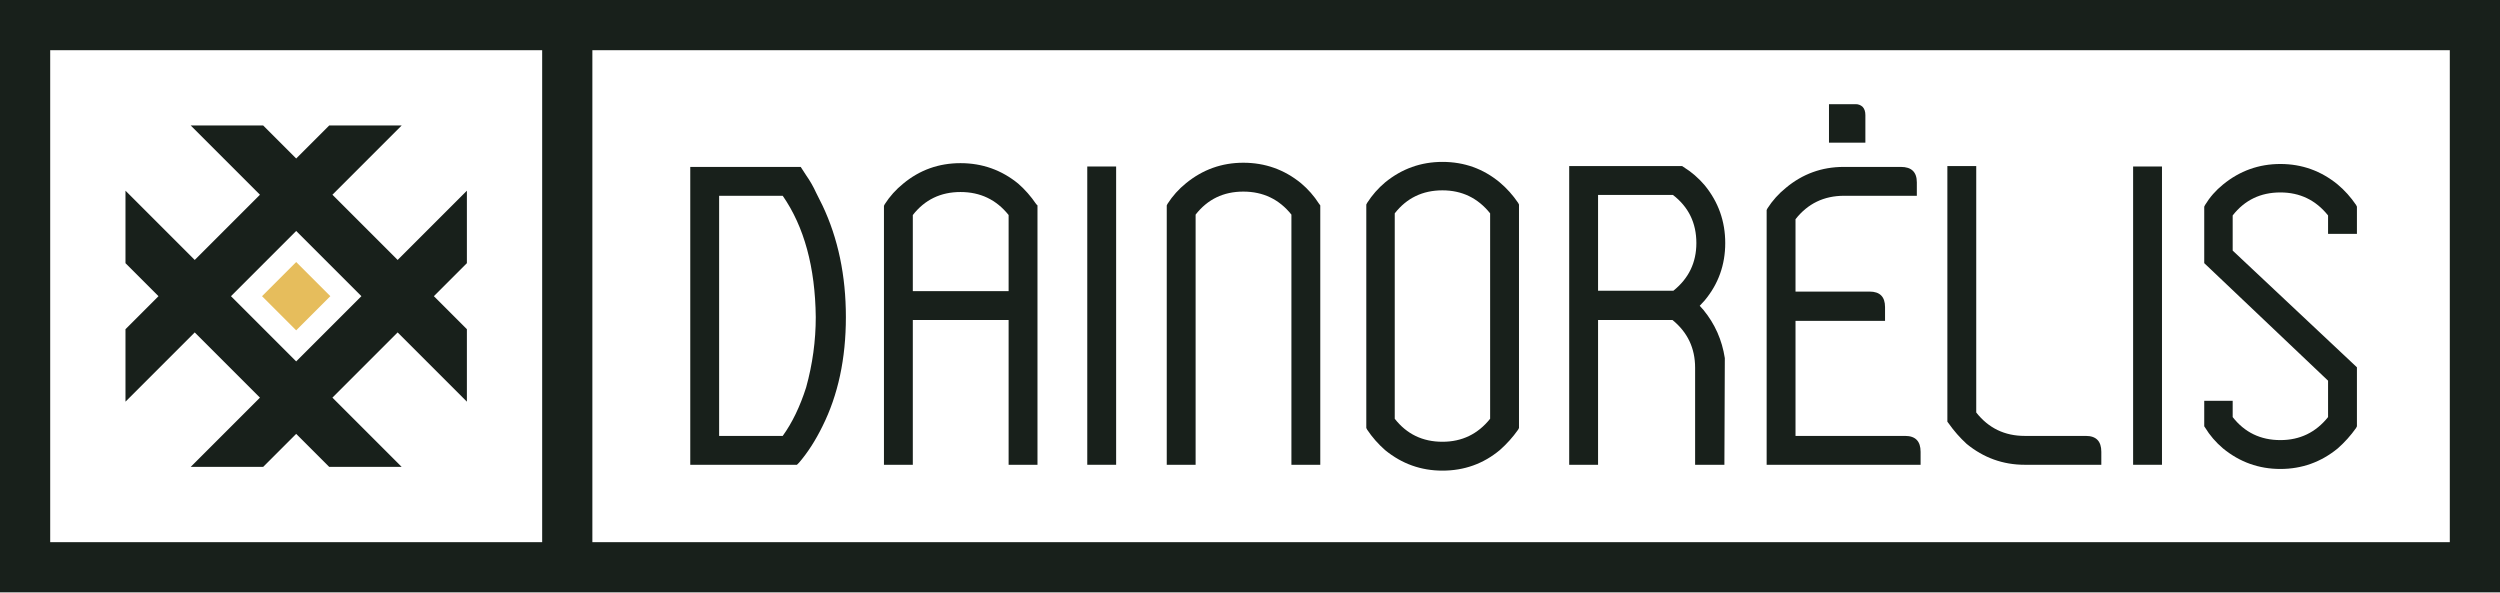
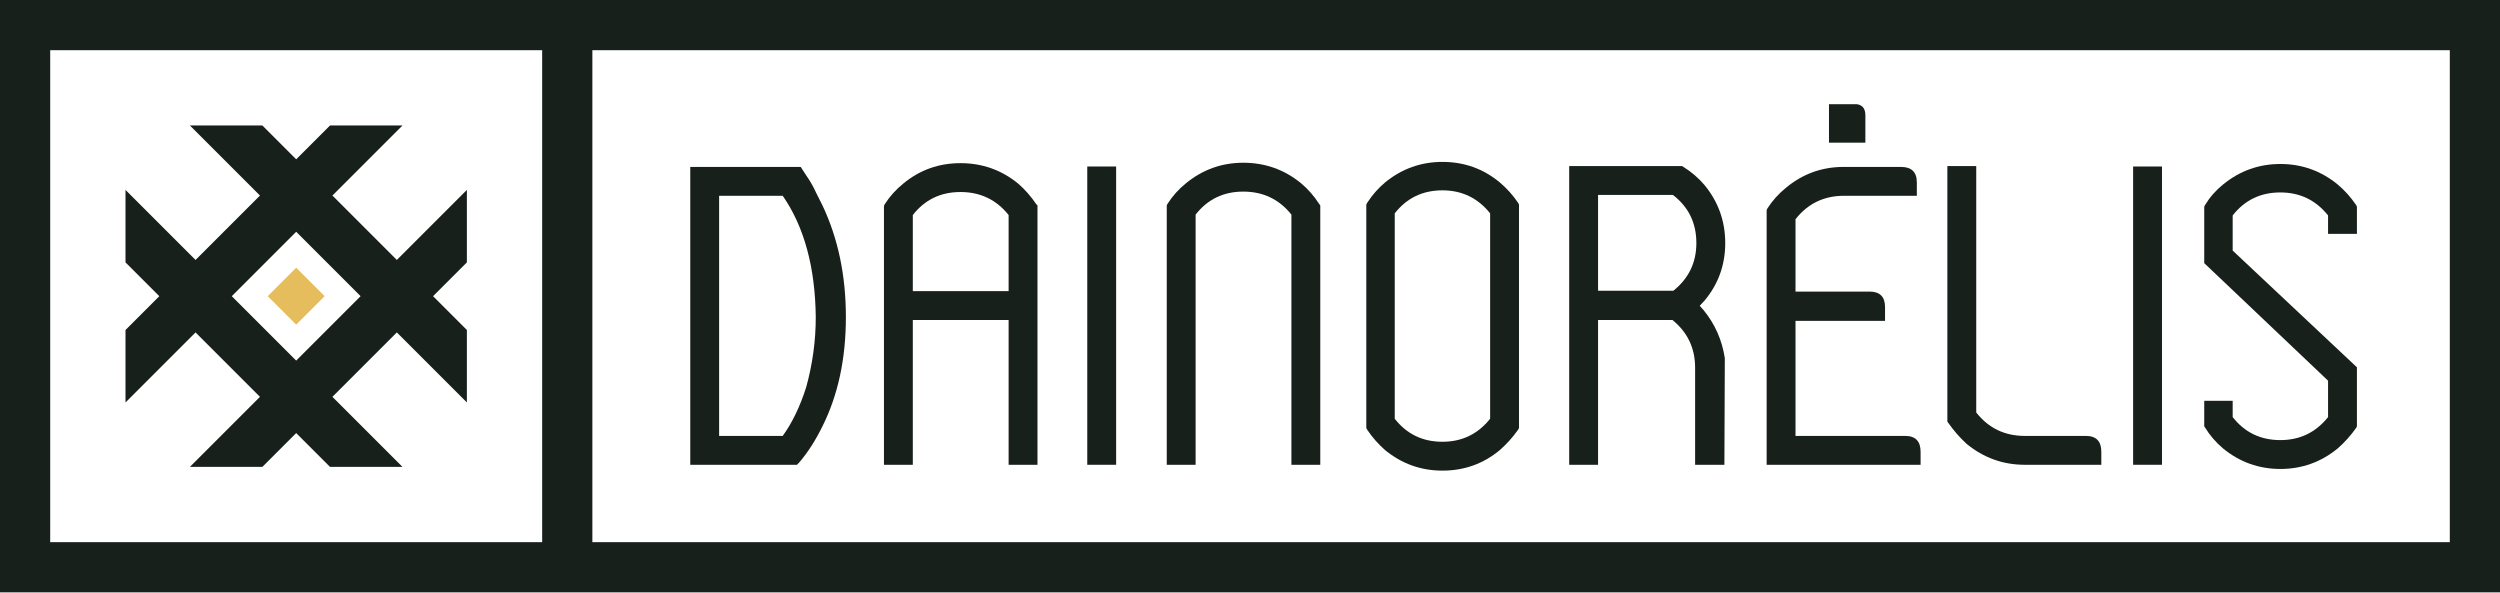
<svg xmlns="http://www.w3.org/2000/svg" viewBox="0 0 747 177">
  <path fill="#18201B" fill-rule="evenodd" d="M0 0H747V177H0ZM15 15V162H162V15Z M177 15V162H732V15Z" />
-   <g transform="translate(88.5 88.5) scale(0.3) translate(-250 -250)">
-     <g transform="matrix(3.20791,0,0,3.20791,250,250)">
-       <path d="M-53,-32.75L-31.5,-11.25L-11.25,-31.5L-32.75,-53L-10.25,-53L0,-42.75L10.25,-53L32.75,-53L11.25,-31.5L31.5,-11.25L53,-32.75L53,-10.25L42.75,0L53,10.25L53,32.75L31.5,11.25L11.25,31.5L32.75,53L10.25,53L0,42.75L-10.25,53L-32.75,53L-11.25,31.5L-31.5,11.25L-53,32.75L-53,10.25L-42.75,0L-53,-10.25ZM-20.25,0L0,20.25L20.25,0L0,-20.25Z" fill="#18201B" />
+   <g transform="translate(88.5 88.5) scale(0.3060765) translate(-250 -250)">
+     <g transform="matrix(3.143989,0,0,3.143989,250,250)">
+       <path d="M-53,-33L-31.25,-11.25L-11.25,-31.25L-33,-53L-10.5,-53L0,-42.5L10.5,-53L33,-53L11.25,-31.25L31.25,-11.25L53,-33L53,-10.5L42.5,0L53,10.5L53,33L31.25,11.25L11.25,31.25L33,53L10.5,53L0,42.5L-10.5,53L-33,53L-11.25,31.25L-31.25,11.25L-53,33L-53,10.5L-42.5,0L-53,-10.5ZM-20,0L0,20L20,0L0,-20Z" fill="#18201B" />
    </g>
-     <g transform="matrix(3.20791,0,0,3.20791,250,250)">
+     <g transform="matrix(3.143989,0,0,3.143989,250,250)">
      <g transform="matrix(0.707107,0.707107,-0.707107,0.707107,0,0)">
-         <rect x="-7.5" y="-7.5" width="15" height="15" style="fill:rgb(230,189,92);" />
+         <rect x="-6.25" y="-6.25" width="12.5" height="12.5" style="fill:rgb(230,189,92);" />
      </g>
    </g>
  </g>
  <g fill="#18201B">
    <path d="M233.875 130.250L214.875 130.250L214.875 58.500L233.875 58.500Q243.500 72.375 243.750 94.750L243.750 94.750Q243.750 105.375 240.875 115.750L240.875 115.750Q238.125 124.375 233.875 130.250L233.875 130.250ZM238.125 138.875L238.750 138.250Q242.625 133.750 245.750 127.375L245.750 127.375Q252.750 113.375 252.750 94.750L252.750 94.750Q252.750 76.125 245.750 61.375L245.750 61.375L243.875 57.625Q242.625 54.875 240.875 52.375L240.875 52.375L239.250 49.875L206.250 49.875L206.250 138.875L238.125 138.875Z" />
    <path d="M301.375 64.250L301.375 87L272.750 87L272.750 64.250Q278.125 57.375 287 57.375L287 57.375Q295.875 57.375 301.375 64.250L301.375 64.250ZM272.750 138.875L272.750 95.625L301.375 95.625L301.375 138.875L310 138.875L310 61.375L309.625 61Q307.250 57.500 304.250 54.875L304.250 54.875L304.250 54.875Q296.750 48.750 287 48.750L287 48.750Q277.250 48.750 269.875 54.875L269.875 54.875Q266.625 57.500 264.375 61L264.375 61L264.125 61.500L264.125 138.875L272.750 138.875Z" />
    <path d="M324.875 49.750L324.875 138.875L333.500 138.875L333.500 49.750L324.875 49.750Z" />
    <path d="M357.250 138.875L357.250 64.125Q362.625 57.250 371.500 57.250L371.500 57.250Q380.375 57.250 385.875 64.125L385.875 64.125L385.875 138.875L394.500 138.875L394.500 61.375L394.125 60.875Q391.875 57.375 388.750 54.750L388.750 54.750Q381.250 48.625 371.500 48.625L371.500 48.625Q361.875 48.625 354.375 54.750L354.375 54.750Q351.125 57.375 348.875 60.875L348.875 60.875L348.625 61.375L348.625 138.875L357.250 138.875Z" />
    <path d="M416.750 125.125L416.750 63.750Q422.125 56.875 431 56.875L431 56.875Q439.750 56.875 445.250 63.750L445.250 63.750L445.250 125.125Q439.750 132 431 132L431 132Q422.125 132 416.750 125.125L416.750 125.125ZM413.875 134.500Q421.375 140.625 431 140.625L431 140.625Q440.750 140.625 448.125 134.500L448.125 134.500Q451.250 131.750 453.625 128.375L453.625 128.375L453.875 127.875L453.875 61.125L453.625 60.625Q451.250 57.125 448.125 54.500L448.125 54.500Q440.750 48.375 431 48.375L431 48.375Q421.375 48.375 413.875 54.500L413.875 54.500Q410.750 57.125 408.500 60.625L408.500 60.625L408.250 61.125L408.250 127.875L408.500 128.375Q410.750 131.750 413.875 134.500L413.875 134.500Z" />
    <path d="M477.500 86.875L477.500 58.250L499.875 58.250Q506.875 63.625 506.875 72.625L506.875 72.625Q506.875 81.375 500 86.875L500 86.875L477.500 86.875ZM477.500 138.875L477.500 95.625L499.750 95.625Q506.500 101.125 506.500 109.875L506.500 109.875L506.500 138.875L515.250 138.875L515.375 107.250L515.375 107Q514.125 98.875 509 92.625L509 92.625L507.875 91.375L509.375 89.750Q515.500 82.375 515.500 72.625L515.500 72.625Q515.500 62.875 509.375 55.375L509.375 55.375Q506.625 52.125 503 49.875L503 49.875L502.625 49.625L468.875 49.625L468.875 138.875L477.500 138.875Z" />
    <path d="M573.875 138.875L573.875 135Q573.875 130.250 569.250 130.250L569.250 130.250L536.500 130.250L536.500 95.875L563.250 95.875L563.250 91.750Q563.250 87.125 558.625 87.125L558.625 87.125L536.500 87.125L536.500 65.500Q542 58.500 551 58.500L551 58.500L572.750 58.500L572.750 54.500Q572.750 49.875 568 49.875L568 49.875L550.875 49.875Q541.125 49.875 533.625 56.125L533.625 56.125Q530.375 58.750 528.125 62.250L528.125 62.250L527.875 62.750L527.875 138.875L573.875 138.875ZM554.500 31.125L546.500 31.125L546.500 42.625L557.375 42.625L557.375 34.375Q557.375 32.750 556.500 31.875L556.500 31.875Q555.625 31.125 554.500 31.125L554.500 31.125Z" />
    <path d="M587.625 132.625Q595.250 138.875 605 138.875L605 138.875L627.875 138.875L627.875 135Q627.875 130.250 623.250 130.250L623.250 130.250L605 130.250Q596 130.250 590.500 123.250L590.500 123.250L590.500 49.625L581.875 49.625L581.875 126L582.250 126.500Q584.625 129.875 587.625 132.625L587.625 132.625Z" />
    <path d="M637.375 49.750L637.375 138.875L646 138.875L646 49.750L637.375 49.750Z" />
    <path d="M664.250 134Q671.750 140.125 681.375 140.125L681.375 140.125Q691 140.125 698.500 134L698.500 134Q701.625 131.250 704 127.875L704 127.875L704.250 127.375L704.250 109.750L667.125 74.875L667.125 64.375Q672.500 57.500 681.375 57.500L681.375 57.500Q690.125 57.500 695.625 64.375L695.625 64.375L695.625 69.875L704.250 69.875L704.250 61.750L704 61.250Q701.625 57.750 698.500 55.125L698.500 55.125Q691 49 681.375 49L681.375 49Q671.750 49 664.250 55.125L664.250 55.125Q661 57.750 658.875 61.250L658.875 61.250L658.625 61.750L658.625 78.625L695.625 113.750L695.625 124.625Q690.125 131.500 681.375 131.500L681.375 131.500Q672.500 131.500 667.125 124.625L667.125 124.625L667.125 119.750L658.625 119.750L658.625 127.375L658.875 127.750Q661 131.250 664.250 134L664.250 134Z" />
  </g>
</svg>
